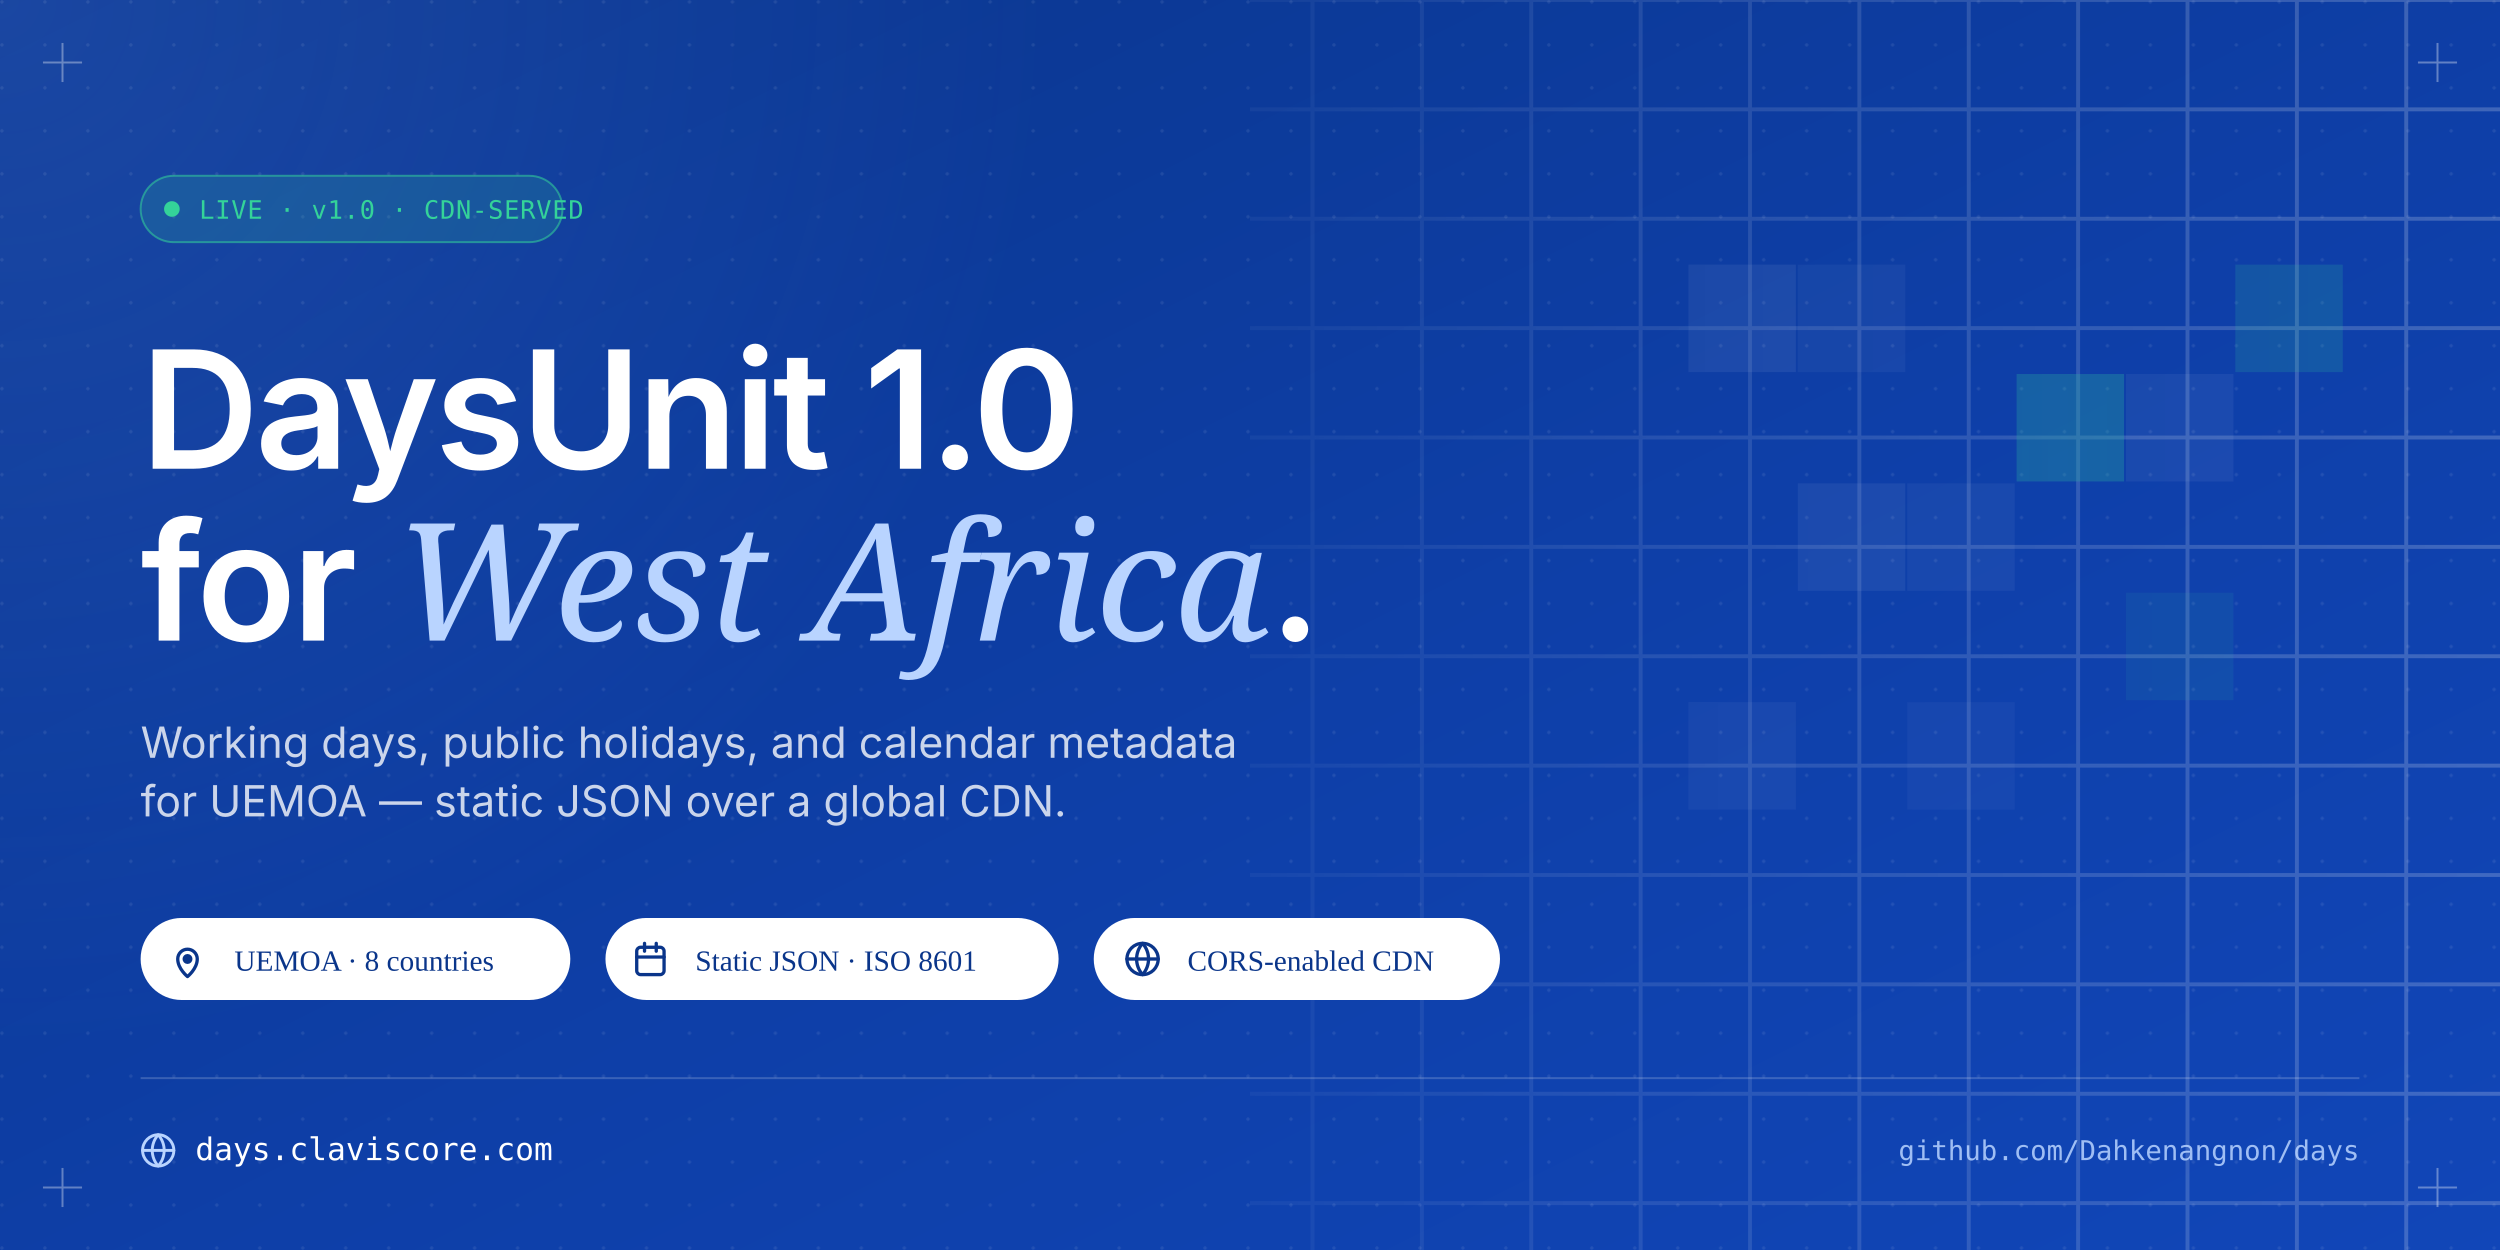
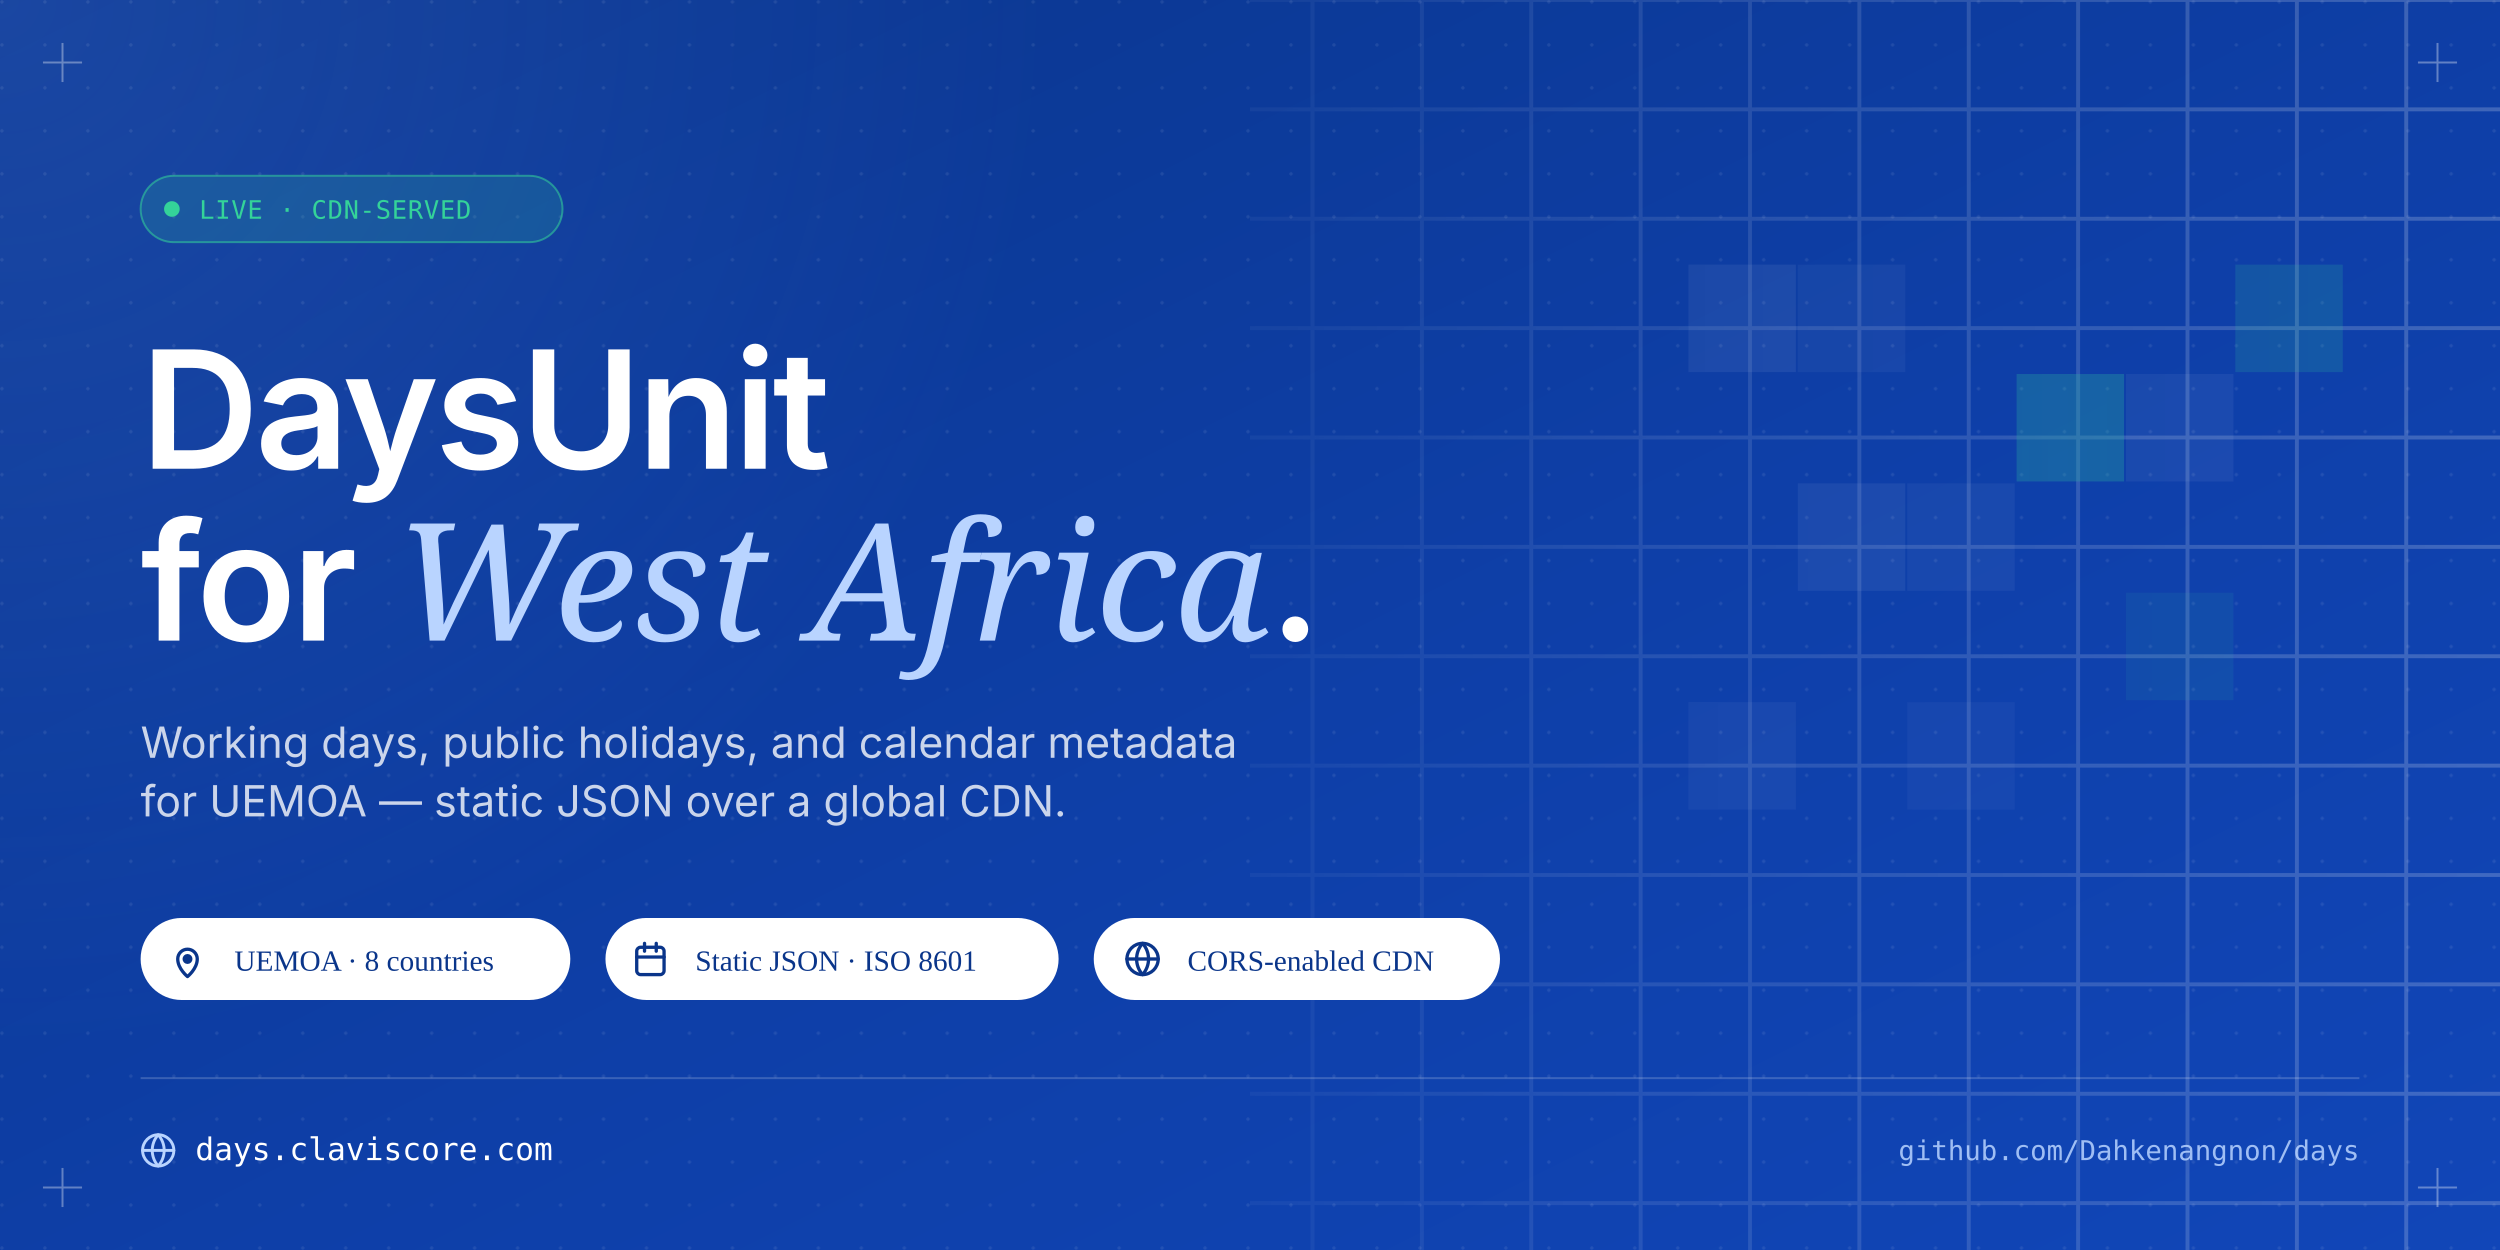
- <svg xmlns="http://www.w3.org/2000/svg" viewBox="0 0 1280 640" role="img" aria-label="DaysUnit 1.0 — open calendar data for West Africa">
+ <svg xmlns="http://www.w3.org/2000/svg" viewBox="0 0 1280 640" role="img" aria-label="DaysUnit — open calendar data for West Africa">
  <defs>
    <linearGradient id="og-bg" x1="0" y1="0" x2="1" y2="1">
      <stop offset="0%" stop-color="#0a358a" />
      <stop offset="55%" stop-color="#0e3fa8" />
      <stop offset="100%" stop-color="#1146b8" />
    </linearGradient>
    <radialGradient id="og-halo" cx="0" cy="0" r="900" gradientUnits="userSpaceOnUse">
      <stop offset="0%" stop-color="#5b8cff" stop-opacity="0.20" />
      <stop offset="60%" stop-color="#5b8cff" stop-opacity="0" />
    </radialGradient>
    <pattern id="og-dots" x="0" y="0" width="22" height="22" patternUnits="userSpaceOnUse">
      <circle cx="1" cy="1" r="0.9" fill="#ffffff" fill-opacity="0.08" />
    </pattern>
    <pattern id="og-cal" x="0" y="0" width="56" height="56" patternUnits="userSpaceOnUse">
      <rect x="0.5" y="0.5" width="55" height="55" fill="none" stroke="#ffffff" stroke-opacity="0.20" stroke-width="1" />
    </pattern>
    <linearGradient id="og-calFade" x1="0" y1="0" x2="1" y2="0">
      <stop offset="0%" stop-color="#000000" />
      <stop offset="40%" stop-color="#000000" />
      <stop offset="65%" stop-color="#777777" />
      <stop offset="100%" stop-color="#ffffff" />
    </linearGradient>
    <mask id="og-calMask">
      <rect width="1280" height="640" fill="url(#og-calFade)" />
    </mask>
    <style>
      .title    { font-family: ui-sans-serif, system-ui, -apple-system, "Segoe UI", Inter, sans-serif;
                  font-weight: 600; letter-spacing: -0.025em; fill: #ffffff; }
      .title-em { font-family: ui-serif, "New York", "Iowan Old Style", Georgia, serif;
                  font-style: italic; font-weight: 400; letter-spacing: -0.01em; fill: #b9d4ff; }
      .sub      { font-family: ui-sans-serif, system-ui, -apple-system, "Segoe UI", Inter, sans-serif;
                  fill: #ffffff; }
      .desc     { font-family: ui-sans-serif, system-ui, -apple-system, "Segoe UI", Inter, sans-serif;
                  fill: #ffffff; fill-opacity: 0.78; }
      .mono     { font-family: ui-monospace, "SF Mono", Menlo, Consolas, monospace; }
      .pill-bg  { fill: #ffffff; }
      .pill-tx  { fill: #0a358a; font-weight: 500; }
      .marker   { stroke: #ffffff; stroke-opacity: 0.35; stroke-width: 1; fill: none; }
    </style>
  </defs>
  <rect width="1280" height="640" fill="url(#og-bg)" />
  <rect width="1280" height="640" fill="url(#og-halo)" />
  <rect width="1280" height="640" fill="url(#og-dots)" />
  <g mask="url(#og-calMask)">
    <rect x="640" y="-30" width="700" height="700" fill="url(#og-cal)" />
    <rect x="864.5" y="135.5" width="55" height="55" fill="#ffffff" fill-opacity="0.12" />
    <rect x="920.5" y="135.5" width="55" height="55" fill="#ffffff" fill-opacity="0.07" />
    <rect x="1032.5" y="191.5" width="55" height="55" fill="#34d399" fill-opacity="0.32" />
    <rect x="1088.5" y="191.5" width="55" height="55" fill="#ffffff" fill-opacity="0.07" />
    <rect x="976.5" y="247.5" width="55" height="55" fill="#ffffff" fill-opacity="0.07" />
    <rect x="1144.5" y="135.5" width="55" height="55" fill="#34d399" fill-opacity="0.18" />
    <rect x="920.5" y="247.5" width="55" height="55" fill="#ffffff" fill-opacity="0.10" />
    <rect x="1088.5" y="303.5" width="55" height="55" fill="#34d399" fill-opacity="0.10" />
    <rect x="864.5" y="359.5" width="55" height="55" fill="#ffffff" fill-opacity="0.08" />
    <rect x="976.5" y="359.5" width="55" height="55" fill="#ffffff" fill-opacity="0.05" />
  </g>
  <g class="marker">
    <path d="M 32 22 L 32 42 M 22 32 L 42 32" />
    <path d="M 1248 22 L 1248 42 M 1238 32 L 1258 32" />
    <path d="M 32 598 L 32 618 M 22 608 L 42 608" />
    <path d="M 1248 598 L 1248 618 M 1238 608 L 1258 608" />
  </g>
  <g transform="translate(72,90)">
    <rect x="0" y="0" width="216" height="34" rx="17" fill="#34d399" fill-opacity="0.16" stroke="#34d399" stroke-opacity="0.55" />
    <circle cx="16" cy="17" r="4" fill="#34d399" />
-     <text x="30" y="22" class="mono" font-size="13" fill="#34d399" letter-spacing="0.03em">LIVE · v1.0 · CDN-SERVED</text>
+     <text x="30" y="22" class="mono" font-size="13" fill="#34d399" letter-spacing="0.03em">LIVE · CDN-SERVED</text>
  </g>
-   <text x="72" y="240" class="title" font-size="84">DaysUnit 1.0</text>
+   <text x="72" y="240" class="title" font-size="84">DaysUnit</text>
  <text x="72" y="328" class="title" font-size="84">for <tspan class="title-em">West Africa</tspan>.</text>
  <text x="72" y="388" class="desc" font-size="22">
    <tspan x="72" dy="0">Working days, public holidays, and calendar metadata</tspan>
    <tspan x="72" dy="30">for UEMOA — static JSON over a global CDN.</tspan>
  </text>
  <g transform="translate(72,470)">
    <g>
      <rect x="0" y="0" width="220" height="42" rx="21" class="pill-bg" />
      <g transform="translate(16,12)" stroke="#0a358a" stroke-width="1.7" fill="none" stroke-linecap="round" stroke-linejoin="round">
        <path d="M9 9c0 5-5 9-5 9S-1 14-1 9a5 5 0 0 1 10 0z" transform="translate(4,0)" />
        <circle cx="8" cy="9" r="1.7" fill="#0a358a" />
      </g>
      <text x="48" y="27" class="pill-tx" font-size="15">UEMOA · 8 countries</text>
    </g>
    <g transform="translate(238,0)">
      <rect x="0" y="0" width="232" height="42" rx="21" class="pill-bg" />
      <g transform="translate(14,12)" stroke="#0a358a" stroke-width="1.7" fill="none" stroke-linecap="round" stroke-linejoin="round">
        <rect x="2" y="3" width="14" height="14" rx="2" />
        <path d="M2 8 h14 M6 1 v4 M12 1 v4" />
      </g>
      <text x="46" y="27" class="pill-tx" font-size="15">Static JSON · ISO 8601</text>
    </g>
    <g transform="translate(488,0)">
      <rect x="0" y="0" width="208" height="42" rx="21" class="pill-bg" />
      <g transform="translate(16,12)" stroke="#0a358a" stroke-width="1.7" fill="none" stroke-linecap="round" stroke-linejoin="round">
        <circle cx="9" cy="9" r="8" />
        <path d="M1 9 H17 M9 1 a12 12 0 0 1 0 16 a12 12 0 0 1 0 -16" />
      </g>
      <text x="48" y="27" class="pill-tx" font-size="15">CORS-enabled CDN</text>
    </g>
  </g>
  <line x1="72" y1="552" x2="1208" y2="552" stroke="#ffffff" stroke-opacity="0.18" stroke-width="1" />
  <g transform="translate(72,572)">
    <g transform="translate(0,8)" stroke="#b9d4ff" stroke-width="1.5" fill="none" stroke-linecap="round" stroke-linejoin="round">
      <circle cx="9" cy="9" r="8" />
      <path d="M1 9 H17 M9 1 a12 12 0 0 1 0 16 a12 12 0 0 1 0 -16" />
    </g>
    <text x="28" y="22" class="mono" font-size="16" fill="#ffffff">days.claviscore.com</text>
  </g>
  <text x="1208" y="594" class="mono" font-size="14" fill="#b9d4ff" text-anchor="end" fill-opacity="0.85">
    github.com/Dahkenangnon/days
  </text>
</svg>
